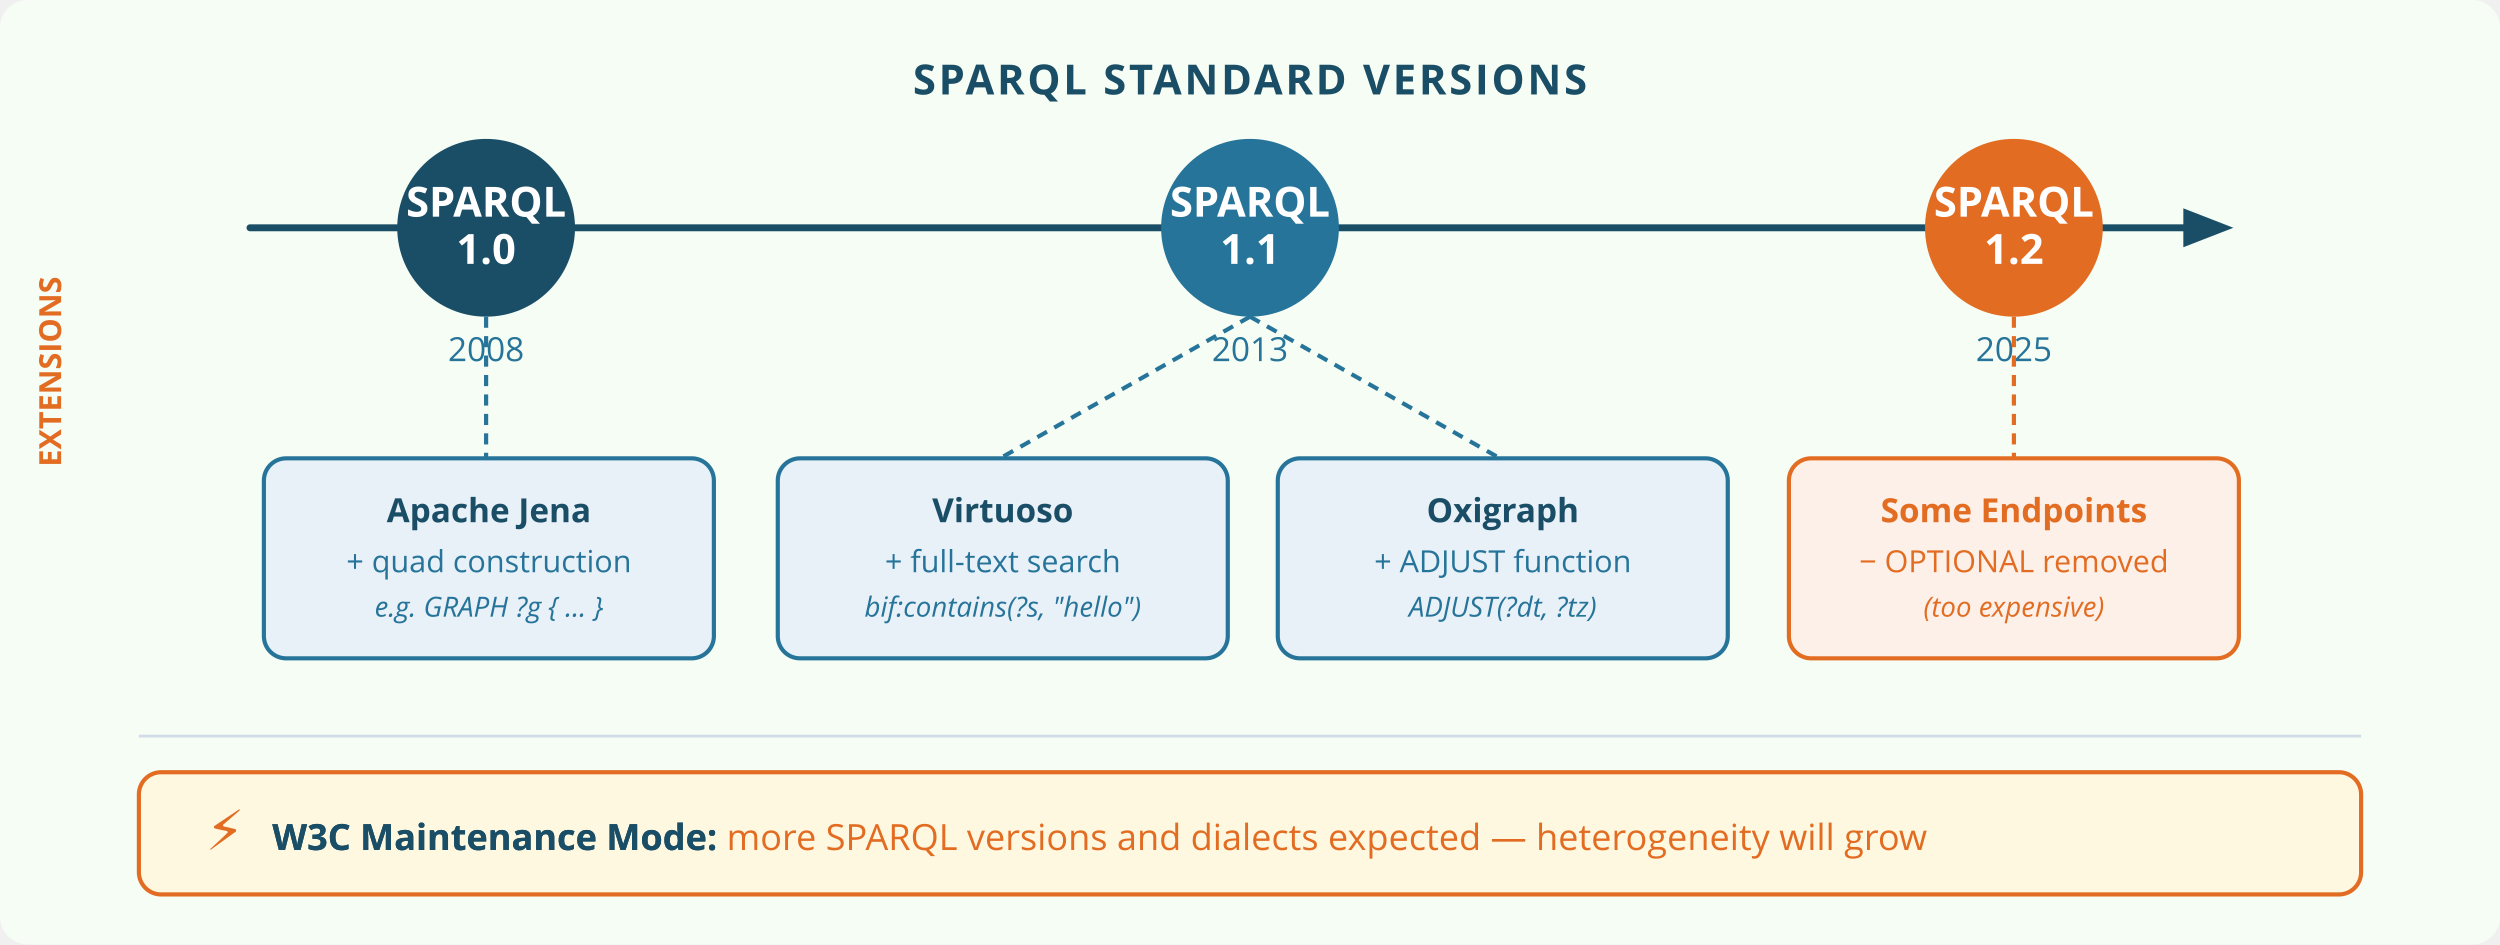
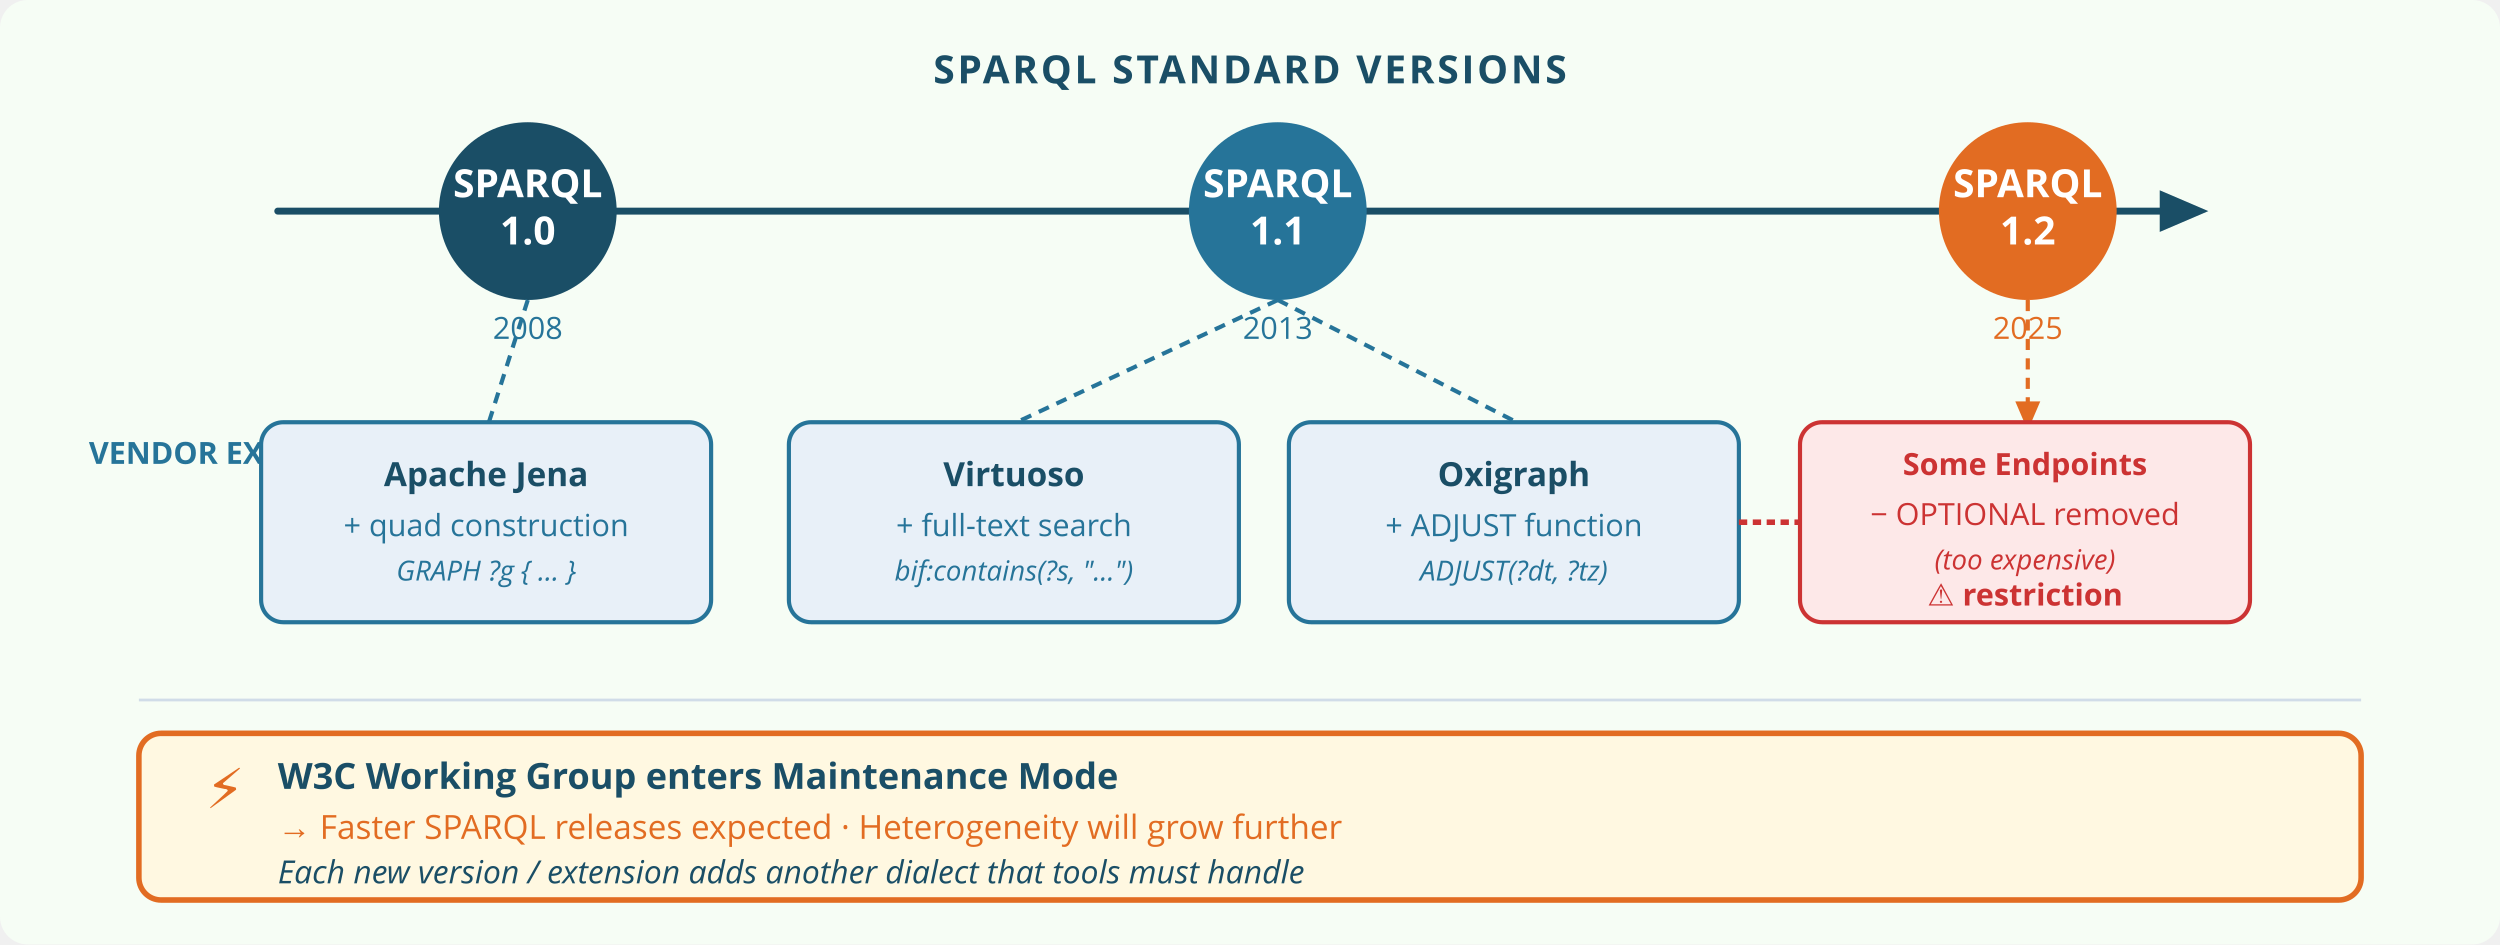
<svg xmlns="http://www.w3.org/2000/svg" viewBox="0 0 900 340" font-family="'Open Sans', Arial, sans-serif">
+   <defs>
+     <marker id="arr" markerWidth="7" markerHeight="7" refX="5" refY="3" orient="auto">
+       <path d="M0,0 L0,6 L7,3 Z" fill="#1a4e66" />
+     </marker>
+     <marker id="arrOrange" markerWidth="7" markerHeight="7" refX="5" refY="3" orient="auto">
+       <path d="M0,0 L0,6 L7,3 Z" fill="#e26c22" />
+     </marker>
+   </defs>
  <rect width="900" height="340" fill="#f6fdf5" rx="10" />
-   <text x="450" y="34" text-anchor="middle" font-size="15" fill="#1a4e66" font-weight="bold" letter-spacing="1">SPARQL STANDARD VERSIONS</text>
-   <line x1="90" y1="82" x2="790" y2="82" stroke="#1a4e66" stroke-width="2.5" stroke-linecap="round" />
-   <polygon points="786,75 804,82 786,89" fill="#1a4e66" />
-   <circle cx="175" cy="82" r="32" fill="#1a4e66" />
-   <text x="175" y="78" text-anchor="middle" fill="white" font-size="15" font-weight="bold">SPARQL</text>
-   <text x="175" y="95" text-anchor="middle" fill="white" font-size="15" font-weight="bold">1.0</text>
-   <text x="175" y="130" text-anchor="middle" fill="#267499" font-size="12">2008</text>
-   <circle cx="450" cy="82" r="32" fill="#267499" />
-   <text x="450" y="78" text-anchor="middle" fill="white" font-size="15" font-weight="bold">SPARQL</text>
-   <text x="450" y="95" text-anchor="middle" fill="white" font-size="15" font-weight="bold">1.1</text>
-   <text x="450" y="130" text-anchor="middle" fill="#267499" font-size="12">2013</text>
-   <circle cx="725" cy="82" r="32" fill="#e26c22" />
-   <text x="725" y="78" text-anchor="middle" fill="white" font-size="15" font-weight="bold">SPARQL</text>
-   <text x="725" y="95" text-anchor="middle" fill="white" font-size="15" font-weight="bold">1.2</text>
-   <text x="725" y="130" text-anchor="middle" fill="#267499" font-size="12">2025</text>
-   <text x="22" y="168" font-size="11" fill="#e26c22" font-weight="bold" transform="rotate(-90 22 168)">EXTENSIONS</text>
-   <line x1="175" y1="114" x2="175" y2="165" stroke="#267499" stroke-width="1.5" stroke-dasharray="4,3" />
-   <line x1="450" y1="114" x2="360" y2="165" stroke="#267499" stroke-width="1.5" stroke-dasharray="4,3" />
-   <line x1="450" y1="114" x2="540" y2="165" stroke="#267499" stroke-width="1.5" stroke-dasharray="4,3" />
-   <line x1="725" y1="114" x2="725" y2="165" stroke="#e26c22" stroke-width="1.5" stroke-dasharray="4,3" />
-   <rect x="95" y="165" width="162" height="72" rx="8" fill="#e8f0f8" stroke="#267499" stroke-width="1.5" />
-   <text x="176" y="188" text-anchor="middle" font-size="12" fill="#1a4e66" font-weight="bold">Apache Jena</text>
-   <text x="176" y="206" text-anchor="middle" font-size="11" fill="#267499">+ quad construction</text>
-   <text x="176" y="222" text-anchor="middle" font-size="10" fill="#267499" font-style="italic">e.g. GRAPH ?g { ... }</text>
-   <rect x="280" y="165" width="162" height="72" rx="8" fill="#e8f0f8" stroke="#267499" stroke-width="1.5" />
-   <text x="361" y="188" text-anchor="middle" font-size="12" fill="#1a4e66" font-weight="bold">Virtuoso</text>
-   <text x="361" y="206" text-anchor="middle" font-size="11" fill="#267499">+ full-text search</text>
-   <text x="361" y="222" text-anchor="middle" font-size="10" fill="#267499" font-style="italic">bif:contains(?s, "hello")</text>
-   <rect x="460" y="165" width="162" height="72" rx="8" fill="#e8f0f8" stroke="#267499" stroke-width="1.5" />
-   <text x="541" y="188" text-anchor="middle" font-size="12" fill="#1a4e66" font-weight="bold">Oxigraph</text>
-   <text x="541" y="206" text-anchor="middle" font-size="11" fill="#267499">+ ADJUST function</text>
-   <text x="541" y="222" text-anchor="middle" font-size="10" fill="#267499" font-style="italic">ADJUST(?dt, ?tz)</text>
-   <rect x="644" y="165" width="162" height="72" rx="8" fill="#fdf0e8" stroke="#e26c22" stroke-width="1.5" />
-   <text x="725" y="188" text-anchor="middle" font-size="12" fill="#e26c22" font-weight="bold">Some Endpoints</text>
-   <text x="725" y="206" text-anchor="middle" font-size="11" fill="#e26c22">− OPTIONAL removed</text>
-   <text x="725" y="222" text-anchor="middle" font-size="10" fill="#e26c22" font-style="italic">(too expensive)</text>
-   <line x1="50" y1="265" x2="850" y2="265" stroke="#d0dce8" stroke-width="1" />
-   <rect x="50" y="278" width="800" height="44" rx="8" fill="#fff8e1" stroke="#e26c22" stroke-width="1.5" />
-   <text x="74" y="306" font-size="20" fill="#e26c22">⚡</text>
-   <text x="98" y="306" font-size="13" fill="#1a4e66" font-weight="bold">W3C Maintenance Mode: </text>
-   <text x="98" y="306" font-size="13" fill="#1a4e66">
-     <tspan font-weight="bold">W3C Maintenance Mode: </tspan>
-     <tspan fill="#e26c22">more SPARQL versions and dialects expected — heterogeneity will grow</tspan>
-   </text>
+   <text x="450" y="30" text-anchor="middle" font-size="14" fill="#1a4e66" font-weight="bold" letter-spacing="1">SPARQL STANDARD VERSIONS</text>
+   <line x1="100" y1="76" x2="790" y2="76" stroke="#1a4e66" stroke-width="2.5" stroke-linecap="round" marker-end="url(#arr)" />
+   <circle cx="190" cy="76" r="32" fill="#1a4e66" />
+   <text x="190" y="71" text-anchor="middle" fill="white" font-size="14" font-weight="bold">SPARQL</text>
+   <text x="190" y="88" text-anchor="middle" fill="white" font-size="14" font-weight="bold">1.0</text>
+   <text x="190" y="122" text-anchor="middle" fill="#267499" font-size="11">2008</text>
+   <circle cx="460" cy="76" r="32" fill="#267499" />
+   <text x="460" y="71" text-anchor="middle" fill="white" font-size="14" font-weight="bold">SPARQL</text>
+   <text x="460" y="88" text-anchor="middle" fill="white" font-size="14" font-weight="bold">1.1</text>
+   <text x="460" y="122" text-anchor="middle" fill="#267499" font-size="11">2013</text>
+   <circle cx="730" cy="76" r="32" fill="#e26c22" />
+   <text x="730" y="71" text-anchor="middle" fill="white" font-size="14" font-weight="bold">SPARQL</text>
+   <text x="730" y="88" text-anchor="middle" fill="white" font-size="14" font-weight="bold">1.2</text>
+   <text x="730" y="122" text-anchor="middle" fill="#e26c22" font-size="11">2025</text>
+   <text x="32" y="167" font-size="11" fill="#267499" font-weight="bold">VENDOR EXTENSIONS →</text>
+   <line x1="190" y1="108" x2="176" y2="152" stroke="#267499" stroke-width="1.5" stroke-dasharray="4,3" />
+   <line x1="460" y1="108" x2="366" y2="152" stroke="#267499" stroke-width="1.5" stroke-dasharray="4,3" />
+   <line x1="460" y1="108" x2="546" y2="152" stroke="#267499" stroke-width="1.5" stroke-dasharray="4,3" />
+   <line x1="730" y1="108" x2="730" y2="152" stroke="#e26c22" stroke-width="1.5" stroke-dasharray="4,3" marker-end="url(#arrOrange)" />
+   <rect x="94" y="152" width="162" height="72" rx="8" fill="#e8f0f8" stroke="#267499" stroke-width="1.5" />
+   <text x="175" y="175" text-anchor="middle" font-size="12" fill="#1a4e66" font-weight="bold">Apache Jena</text>
+   <text x="175" y="193" text-anchor="middle" font-size="11" fill="#267499">+ quad construction</text>
+   <text x="175" y="209" text-anchor="middle" font-size="10" fill="#267499" font-style="italic">GRAPH ?g { ... }</text>
+   <rect x="284" y="152" width="162" height="72" rx="8" fill="#e8f0f8" stroke="#267499" stroke-width="1.5" />
+   <text x="365" y="175" text-anchor="middle" font-size="12" fill="#1a4e66" font-weight="bold">Virtuoso</text>
+   <text x="365" y="193" text-anchor="middle" font-size="11" fill="#267499">+ full-text search</text>
+   <text x="365" y="209" text-anchor="middle" font-size="10" fill="#267499" font-style="italic">bif:contains(?s, "…")</text>
+   <rect x="464" y="152" width="162" height="72" rx="8" fill="#e8f0f8" stroke="#267499" stroke-width="1.5" />
+   <text x="545" y="175" text-anchor="middle" font-size="12" fill="#1a4e66" font-weight="bold">Oxigraph</text>
+   <text x="545" y="193" text-anchor="middle" font-size="11" fill="#267499">+ ADJUST function</text>
+   <text x="545" y="209" text-anchor="middle" font-size="10" fill="#267499" font-style="italic">ADJUST(?dt, ?tz)</text>
+   <rect x="648" y="152" width="162" height="72" rx="8" fill="#fde8e8" stroke="#cc3333" stroke-width="1.5" />
+   <text x="729" y="171" text-anchor="middle" font-size="11" fill="#cc3333" font-weight="bold">Some Endpoints</text>
+   <text x="729" y="189" text-anchor="middle" font-size="11" fill="#cc3333">− OPTIONAL removed</text>
+   <text x="729" y="205" text-anchor="middle" font-size="10" fill="#cc3333" font-style="italic">(too expensive)</text>
+   <text x="729" y="218" text-anchor="middle" font-size="11" fill="#cc3333" font-weight="bold">⚠ restriction</text>
+   <line x1="626" y1="188" x2="648" y2="188" stroke="#cc3333" stroke-width="2" stroke-dasharray="3,2" />
+   <line x1="50" y1="252" x2="850" y2="252" stroke="#d0dce8" stroke-width="1" />
+   <rect x="50" y="264" width="800" height="60" rx="8" fill="#fff8e1" stroke="#e26c22" stroke-width="2" />
+   <text x="74" y="291" font-size="20" fill="#e26c22">⚡</text>
+   <text x="100" y="284" font-size="13" fill="#1a4e66" font-weight="bold">W3C Working Group enters Maintenance Mode</text>
+   <text x="100" y="302" font-size="12" fill="#e26c22">→ Faster SPARQL releases expected  ·  Heterogeneity will grow further</text>
+   <text x="100" y="318" font-size="11.5" fill="#1a4e66" font-style="italic">Each new version / extension adds another dialect that tools must handle</text>
</svg>
